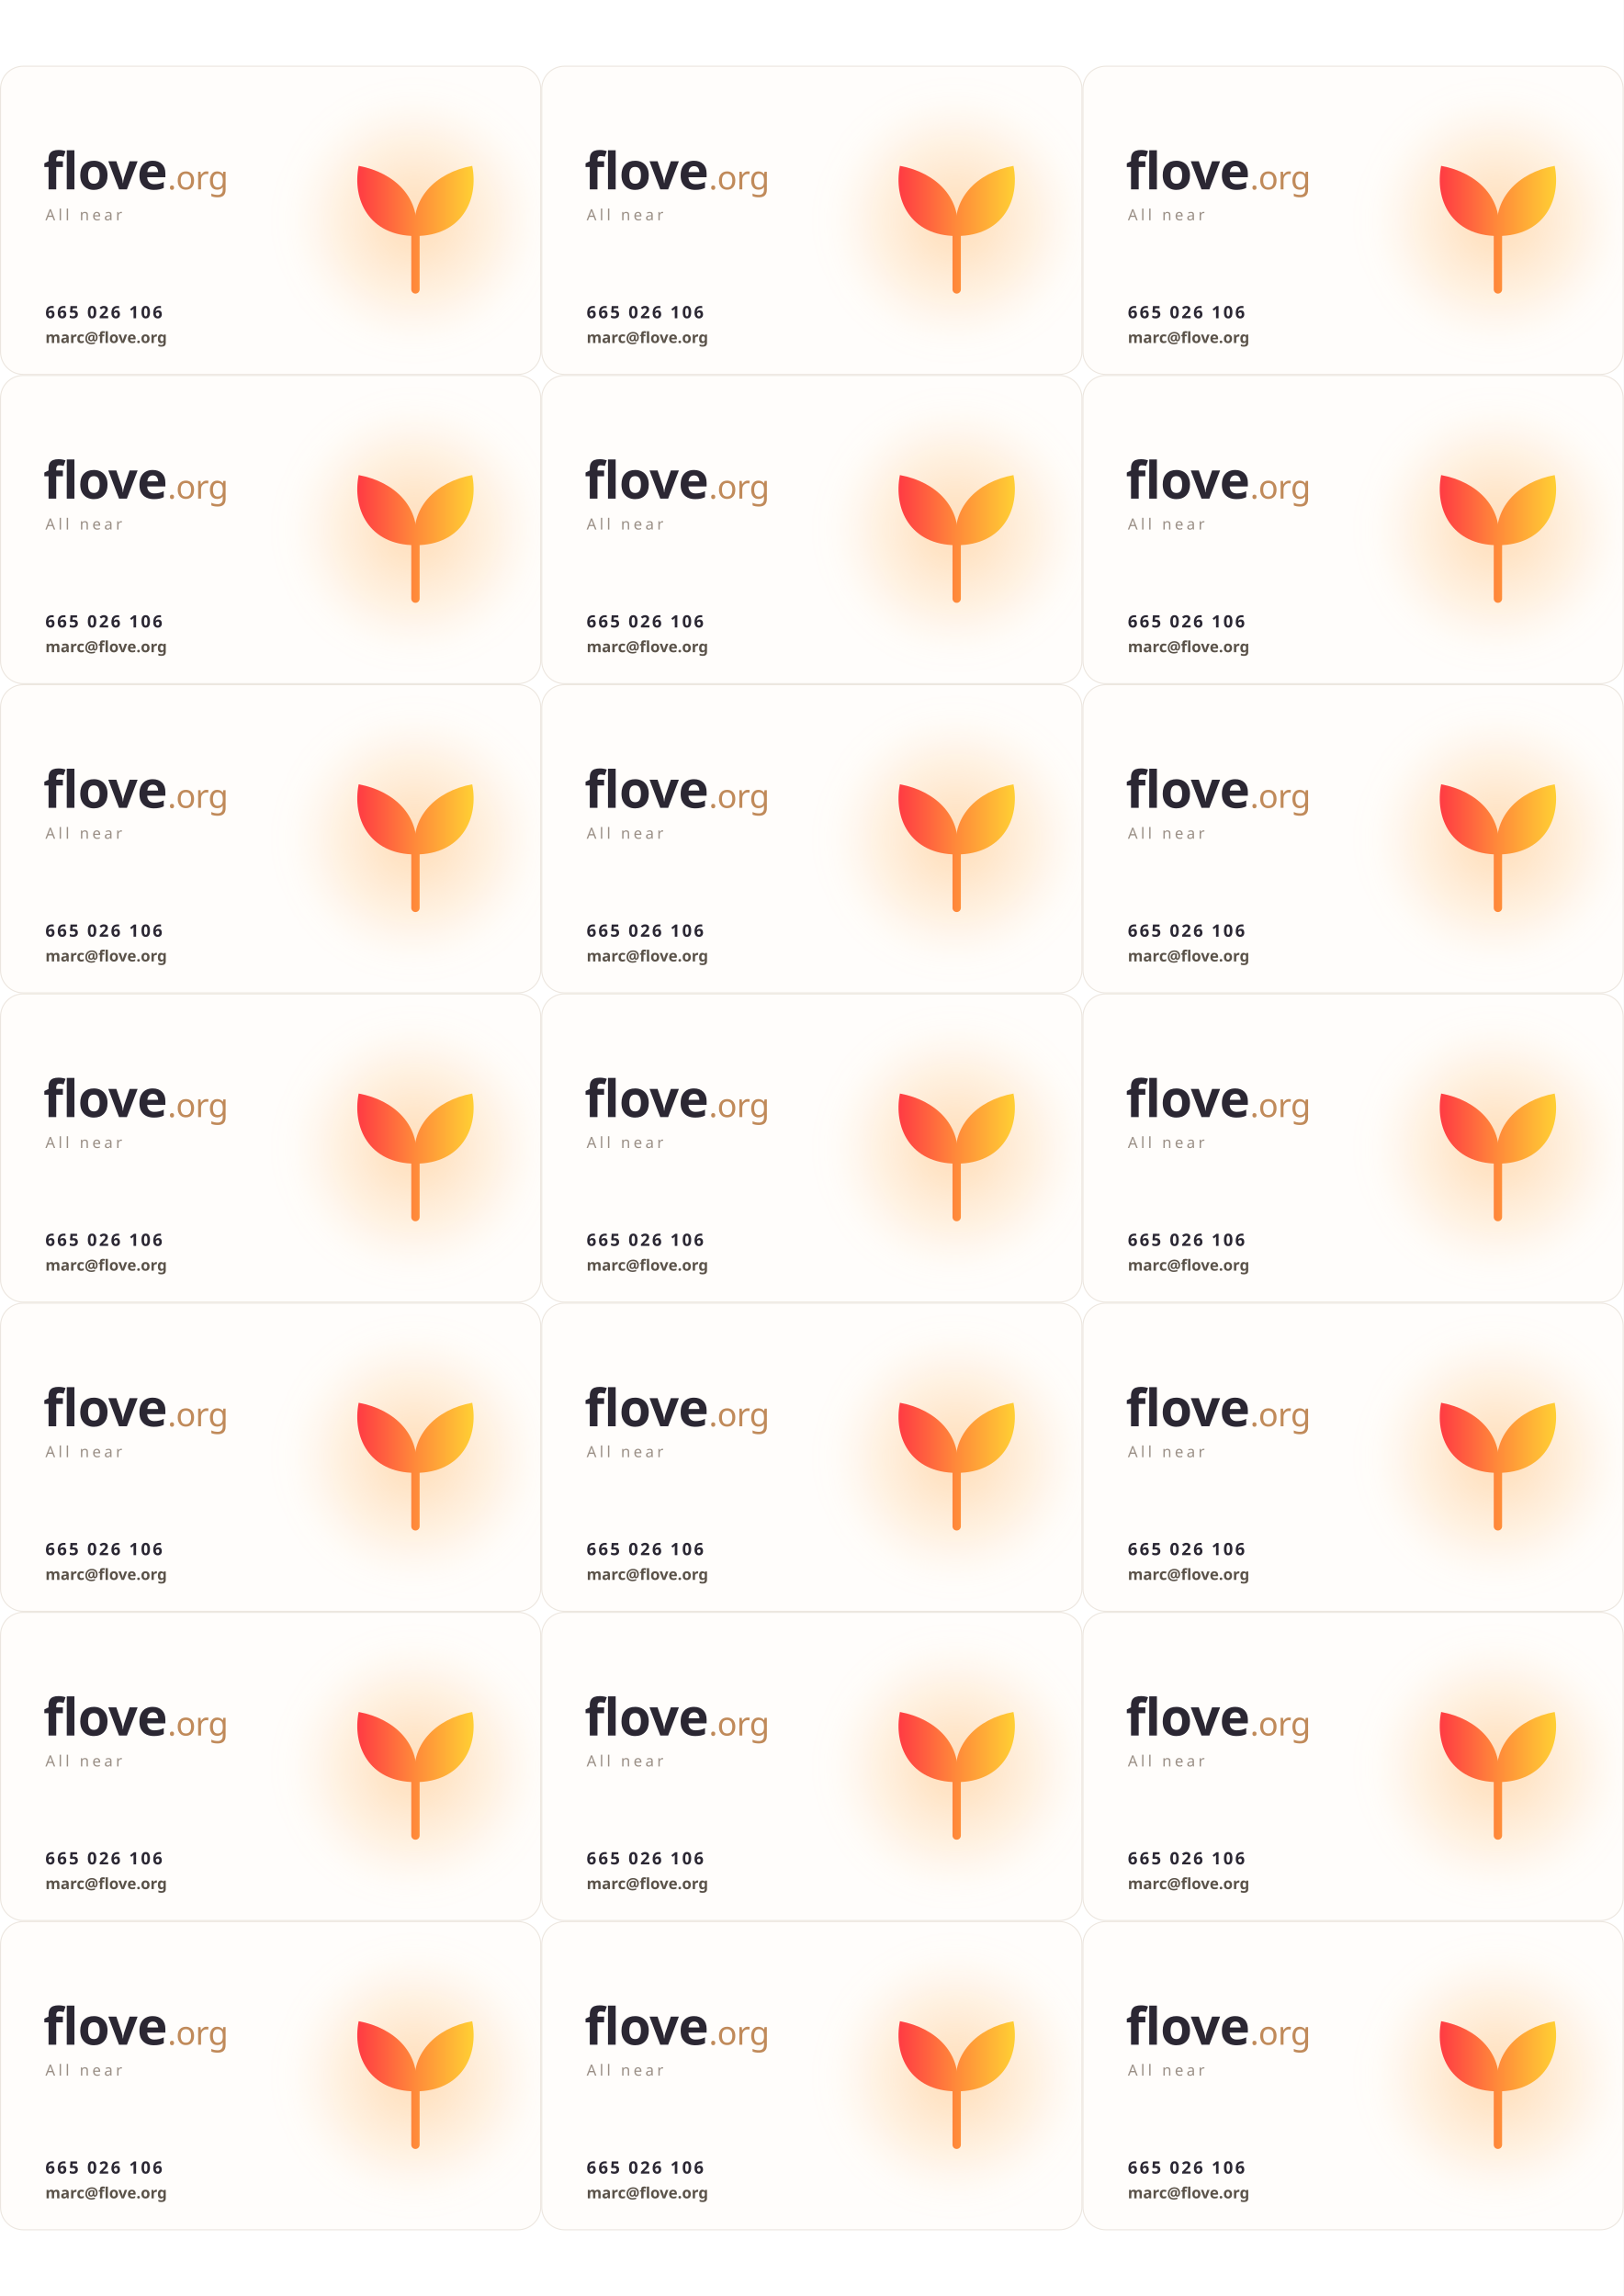
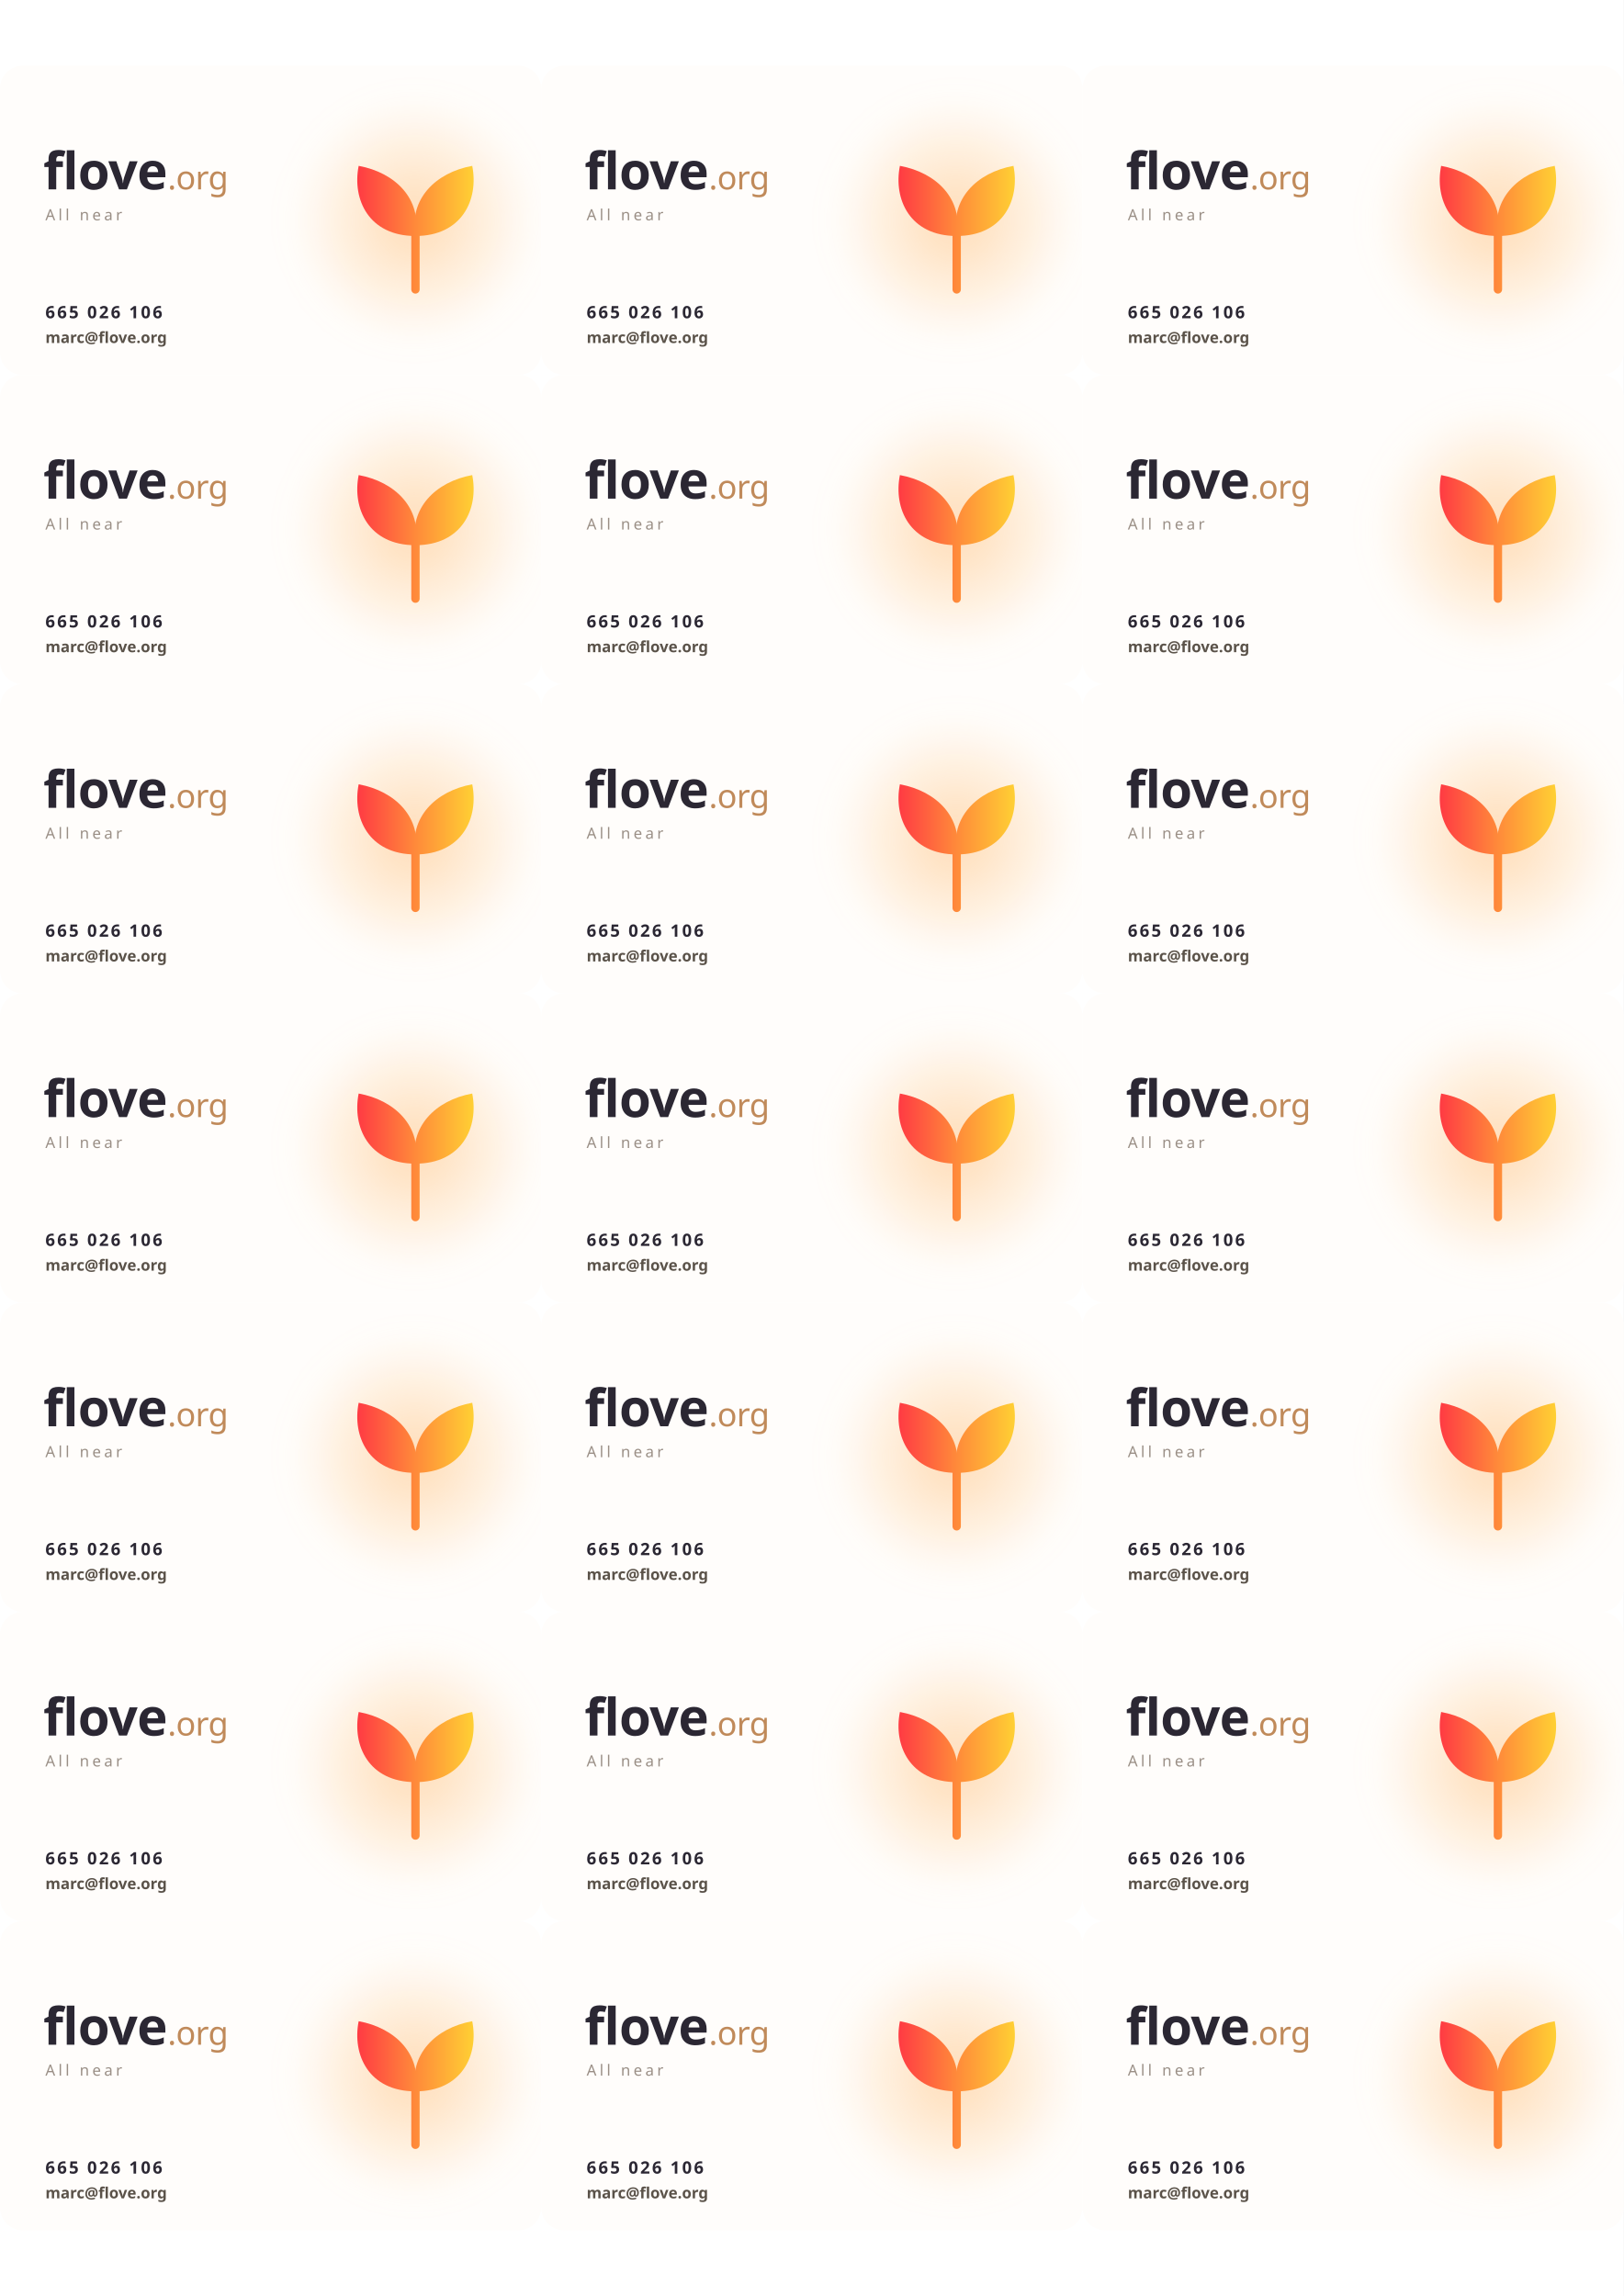
<svg xmlns="http://www.w3.org/2000/svg" xmlns:xlink="http://www.w3.org/1999/xlink" width="210mm" height="297mm" viewBox="0 0 210 297" font-family="sans-serif">
  <defs>
    <linearGradient id="flove" x1="12" y1="0" x2="88" y2="0" gradientUnits="userSpaceOnUse">
      <stop offset="0" stop-color="#ff3344" />
      <stop offset=".5" stop-color="#ff8a3a" />
      <stop offset="1" stop-color="#ffd633" />
    </linearGradient>
    <radialGradient id="halo" cx="0.5" cy="0.5" r="0.5">
      <stop offset="0" stop-color="#ffd6a8" stop-opacity="0.85" />
      <stop offset="1" stop-color="#ffd6a8" stop-opacity="0" />
    </radialGradient>
    <filter id="soft" x="-60%" y="-60%" width="220%" height="220%">
      <feGaussianBlur stdDeviation="14" />
    </filter>
    <clipPath id="cardclip">
      <rect x="0" y="0" width="525" height="300" rx="22" />
    </clipPath>
    <g id="card">
-       <rect x="0.5" y="0.5" width="524" height="299" rx="22" fill="#fffdfb" stroke="#ece6df" stroke-width="1" />
+       <rect x="0" y="0" width="525" height="300" rx="22" fill="#fffdfb" />
      <g clip-path="url(#cardclip)">
        <circle cx="402" cy="150" r="118" fill="url(#halo)" filter="url(#soft)" />
        <g transform="translate(322,68) scale(1.62)">
          <path d="M50 60 C 22 60, 12 38, 16 18 C 38 22, 54 38, 50 60 Z" fill="url(#flove)" />
          <path d="M50 60 C 78 60, 88 38, 84 18 C 62 22, 46 38, 50 60 Z" fill="url(#flove)" />
          <path d="M50 58 C 50 72, 50 84, 50 92" stroke="url(#flove)" stroke-width="5" stroke-linecap="round" fill="none" />
        </g>
        <text x="42" y="120" fill="#2b2733" font-family="'Trebuchet MS', sans-serif" font-size="50" font-weight="bold" letter-spacing="-0.5">flove<tspan fill="#c08a5a" font-weight="normal" font-size="32">.org</tspan>
        </text>
        <text x="44" y="150" fill="#9a8f86" font-size="15" letter-spacing="3">All near</text>
        <text x="44" y="245" fill="#2b2733" font-size="16.5" font-weight="bold" letter-spacing="2">665 026 106</text>
        <text x="44" y="269" fill="#5a5249" font-size="15" font-weight="bold">marc@flove.org</text>
      </g>
    </g>
  </defs>
  <rect width="210" height="297" fill="#ffffff" />
  <use xlink:href="#card" href="#card" transform="translate(0,8.5) scale(0.13333)" />
  <use xlink:href="#card" href="#card" transform="translate(70,8.5) scale(0.13333)" />
  <use xlink:href="#card" href="#card" transform="translate(140,8.5) scale(0.13333)" />
  <use xlink:href="#card" href="#card" transform="translate(0,48.5) scale(0.13333)" />
  <use xlink:href="#card" href="#card" transform="translate(70,48.5) scale(0.13333)" />
  <use xlink:href="#card" href="#card" transform="translate(140,48.5) scale(0.13333)" />
  <use xlink:href="#card" href="#card" transform="translate(0,88.5) scale(0.13333)" />
  <use xlink:href="#card" href="#card" transform="translate(70,88.5) scale(0.13333)" />
  <use xlink:href="#card" href="#card" transform="translate(140,88.5) scale(0.13333)" />
  <use xlink:href="#card" href="#card" transform="translate(0,128.5) scale(0.13333)" />
  <use xlink:href="#card" href="#card" transform="translate(70,128.5) scale(0.13333)" />
  <use xlink:href="#card" href="#card" transform="translate(140,128.5) scale(0.13333)" />
  <use xlink:href="#card" href="#card" transform="translate(0,168.5) scale(0.13333)" />
  <use xlink:href="#card" href="#card" transform="translate(70,168.5) scale(0.13333)" />
  <use xlink:href="#card" href="#card" transform="translate(140,168.5) scale(0.13333)" />
  <use xlink:href="#card" href="#card" transform="translate(0,208.5) scale(0.13333)" />
  <use xlink:href="#card" href="#card" transform="translate(70,208.5) scale(0.13333)" />
  <use xlink:href="#card" href="#card" transform="translate(140,208.5) scale(0.13333)" />
  <use xlink:href="#card" href="#card" transform="translate(0,248.5) scale(0.13333)" />
  <use xlink:href="#card" href="#card" transform="translate(70,248.5) scale(0.13333)" />
  <use xlink:href="#card" href="#card" transform="translate(140,248.5) scale(0.13333)" />
</svg>
